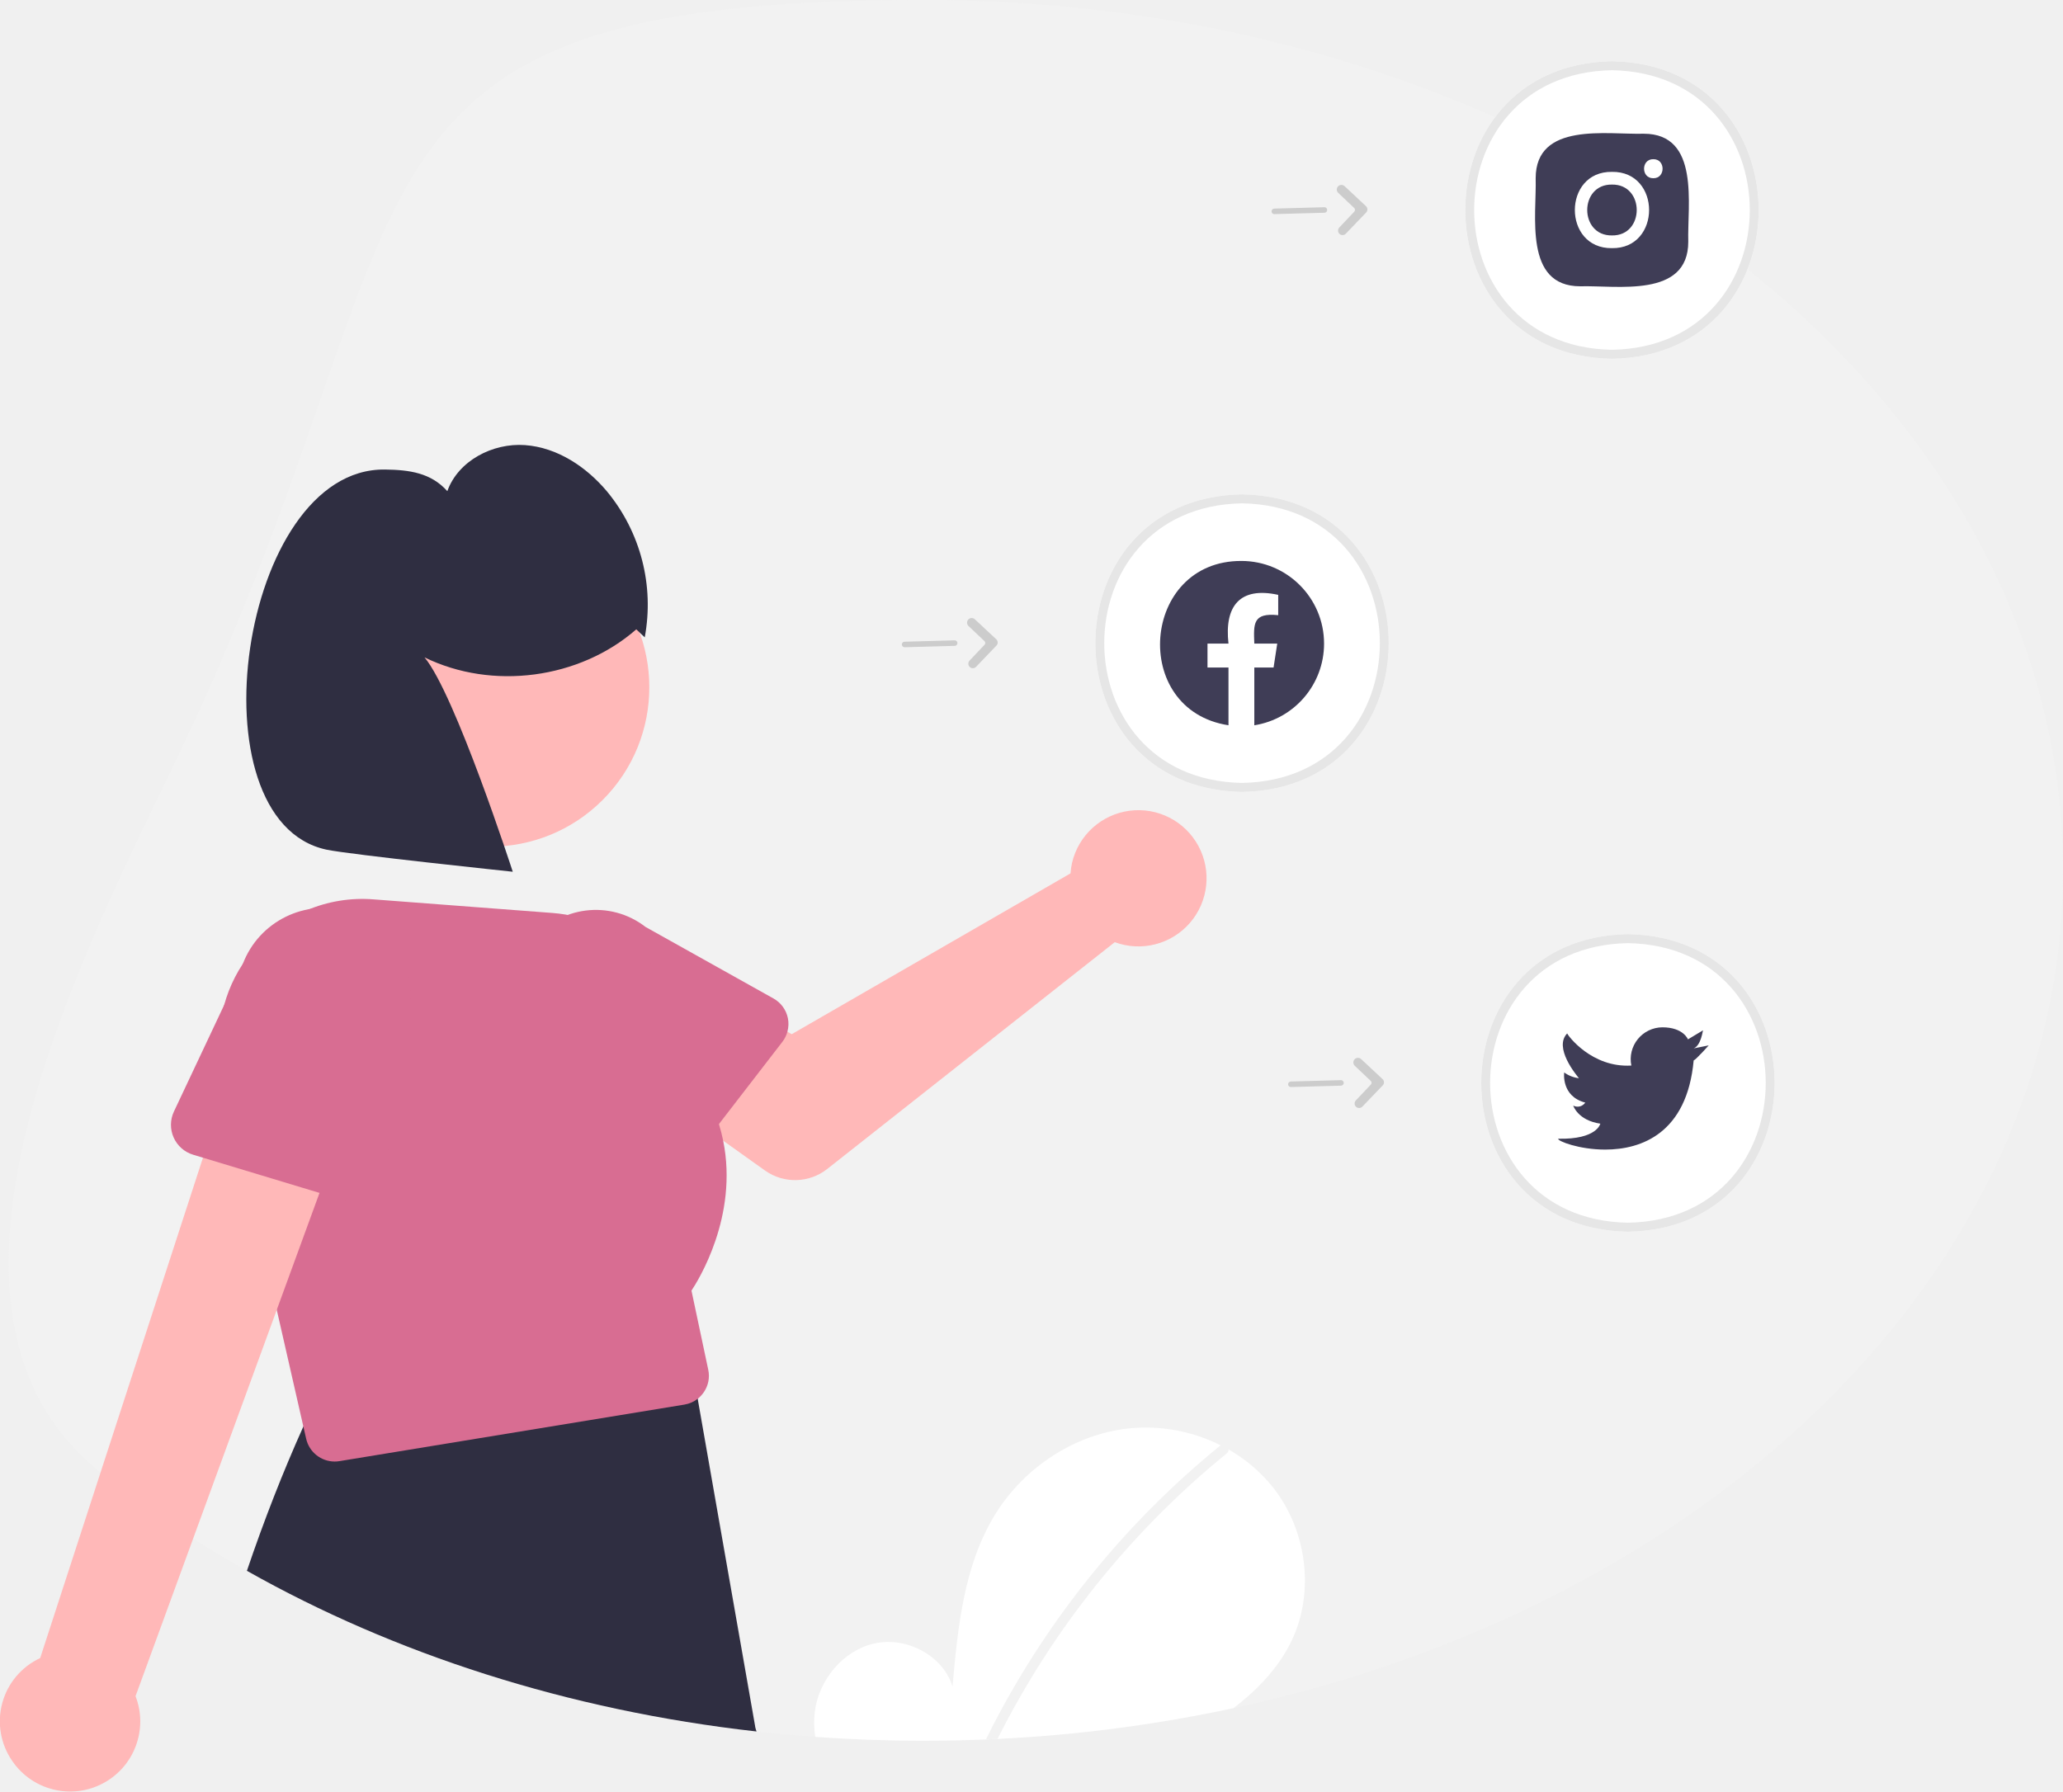
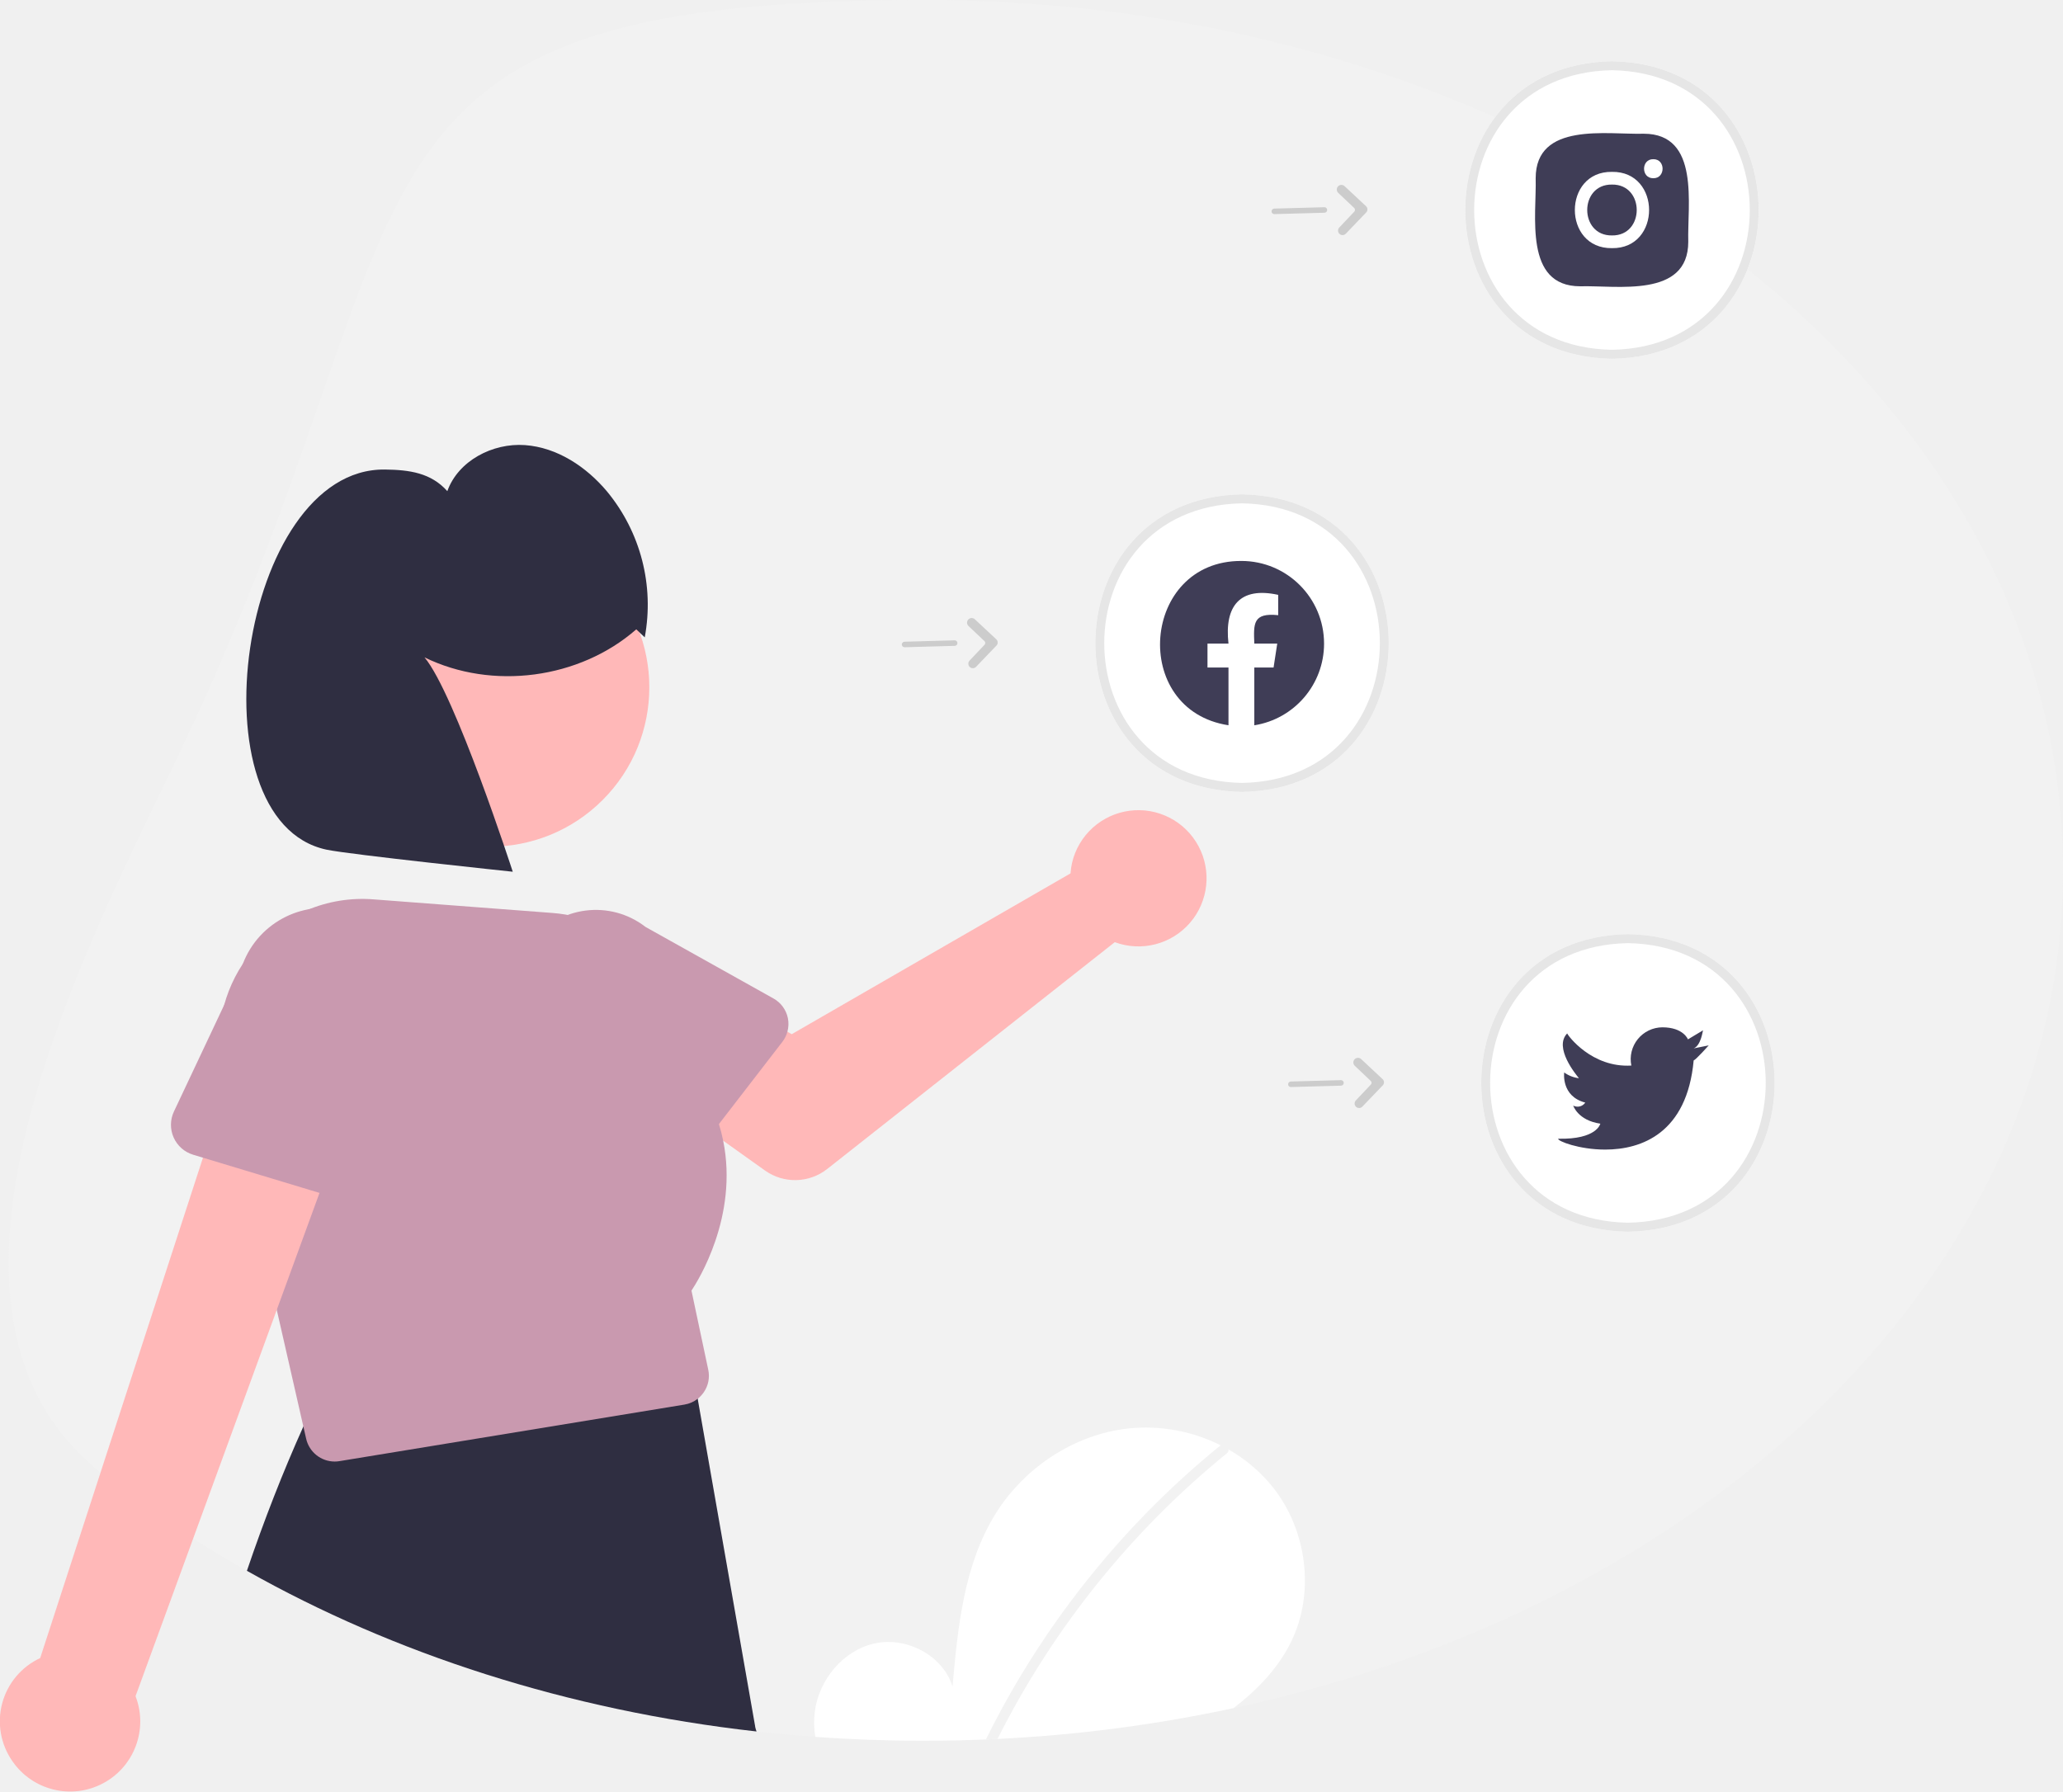
<svg xmlns="http://www.w3.org/2000/svg" id="a2341ed8-8762-486e-bd24-531f564ee7cd" data-name="Layer 1" width="747.674" height="649.406" viewBox="0 0 747.674 649.406">
  <path d="M973.837,440.797c0,144.48-127.12,266.27-300.58,303.66a527.706,527.706,0,0,1-85.57,11.18c-1.4.07-2.8.14-4.21.19q-11.235.465-22.64.47-19.83,0-39.19-1.41-10.74-.765-21.3-1.95c-68.47-7.68-131.479-28.19-184.7-58.24q-9.975-5.625-19.48-11.7a388.089,388.089,0,0,1-33.56-23.96c-71.09-56.66-11.82-177.6,25.23-253.74,100-205.5,44.91-280,273-280S973.837,266.547,973.837,440.797Z" transform="translate(-226.1631 -125.2972)" fill="#f2f2f2" />
  <path d="M810.375,255.365c-70.892-1.271-70.881-106.625.002-107.886C881.268,148.75,881.257,254.104,810.375,255.365Z" transform="translate(-226.1631 -125.2972)" fill="#fff" />
  <path d="M676.308,412.365c-70.892-1.271-70.881-106.625.002-107.886C747.2,305.75,747.189,411.104,676.308,412.365Z" transform="translate(-226.1631 -125.2972)" fill="#fff" />
  <path d="M816.156,571.789c-70.892-1.271-70.881-106.625.002-107.886C887.048,465.175,887.037,570.529,816.156,571.789Z" transform="translate(-226.1631 -125.2972)" fill="#fff" />
  <path d="M810.375,255.365c-70.892-1.271-70.881-106.625.002-107.886C881.268,148.75,881.257,254.104,810.375,255.365Zm0-104.616c-66.596,1.194-66.585,100.162.002,101.347C876.971,250.901,876.961,151.933,810.375,150.748Z" transform="translate(-226.1631 -125.2972)" fill="#e6e6e6" />
  <path d="M500.097,752.187a8.361,8.361,0,0,1-.33-1.56l-20.59-117.4a8.51,8.51,0,0,0-.14-.9,10.607,10.607,0,0,0-8.87-8.38l-117.41.51a10.528,10.528,0,0,0-11.04,5.83q-2.865,5.97-5.61,12.11-11.115,24.735-20.46,52.3c53.22,30.05,116.23,50.56,184.7,58.24Z" transform="translate(-226.1631 -125.2972)" fill="#2f2e41" />
  <path d="M614.709,438.026a24.763,24.763,0,0,0-.563,3.858l-101.055,58.298L488.528,486.042l-26.185,34.28,41.051,29.259a18.82,18.82,0,0,0,22.579-.55l104.205-82.208a24.694,24.694,0,1,0-15.469-28.797Z" transform="translate(-226.1631 -125.2972)" fill="#ffb8b8" />
-   <path d="M511.707,494.357a10.607,10.607,0,0,0-5.21-7.12l-46.37-25.93a29.399,29.399,0,0,0-36.05,46.45l36.97,38.39a10.591,10.591,0,0,0,16.01-.87l7.2-9.34,2.46-3.18,23-29.81a10.369,10.369,0,0,0,1.81-3.66A10.521,10.521,0,0,0,511.707,494.357Z" transform="translate(-226.1631 -125.2972)" fill="#d86d92" />
+   <path d="M511.707,494.357a10.607,10.607,0,0,0-5.21-7.12l-46.37-25.93a29.399,29.399,0,0,0-36.05,46.45l36.97,38.39a10.591,10.591,0,0,0,16.01-.87l7.2-9.34,2.46-3.18,23-29.81a10.369,10.369,0,0,0,1.81-3.66A10.521,10.521,0,0,0,511.707,494.357Z" transform="translate(-226.1631 -125.2972)" fill="#c999af" />
  <circle cx="403.712" cy="374.436" r="57.778" transform="translate(-372.6846 269.8402) rotate(-45)" fill="#ffb8b8" />
-   <path d="M476.767,593.127c2.32-3.47,17.07-26.89,11.49-54.34a60.664,60.664,0,0,0-1.54-6.03,67.359,67.359,0,0,0-12.37-22.61c.07-1.84.05-3.65-.06-5.45v-.01a51.987,51.987,0,0,0-48-48.46l-64.62-4.91a51.502,51.502,0,0,0-44.08,18.76,55.248,55.248,0,0,0-3.41,4.6.01.01,0,0,0-.01.01,51.417,51.417,0,0,0-6.66,42.23l.55,2.42,6.89,30.21,11.52,50.55,9.64,42.3,1.02,4.46a10.61,10.61,0,0,0,10.32,8.23,10.063,10.063,0,0,0,1.72-.14l125.04-20.5a10.461,10.461,0,0,0,4.83-2.12,10.902,10.902,0,0,0,2.19-2.35,10.466,10.466,0,0,0,1.62-8.17Z" transform="translate(-226.1631 -125.2972)" fill="#d86d92" />
+   <path d="M476.767,593.127c2.32-3.47,17.07-26.89,11.49-54.34a60.664,60.664,0,0,0-1.54-6.03,67.359,67.359,0,0,0-12.37-22.61c.07-1.84.05-3.65-.06-5.45v-.01a51.987,51.987,0,0,0-48-48.46l-64.62-4.91a51.502,51.502,0,0,0-44.08,18.76,55.248,55.248,0,0,0-3.41,4.6.01.01,0,0,0-.01.01,51.417,51.417,0,0,0-6.66,42.23l.55,2.42,6.89,30.21,11.52,50.55,9.64,42.3,1.02,4.46a10.61,10.61,0,0,0,10.32,8.23,10.063,10.063,0,0,0,1.72-.14l125.04-20.5a10.461,10.461,0,0,0,4.83-2.12,10.902,10.902,0,0,0,2.19-2.35,10.466,10.466,0,0,0,1.62-8.17Z" transform="translate(-226.1631 -125.2972)" fill="#c999af" />
  <path d="M230.684,763.748a25.272,25.272,0,0,1,10.045-37.426L311.923,507.434l41.258,19.577L275.284,740.139a25.409,25.409,0,0,1-44.6,23.608Z" transform="translate(-226.1631 -125.2972)" fill="#ffb8b8" />
-   <path d="M352.697,455.727a31.509,31.509,0,0,0-38.52,18.95.01.01,0,0,0-.01.01c-.26.67-.5,1.37-.71,2.07l-6.03,12.79-18.22,38.65a11.32,11.32,0,0,0,6.97,15.68l3.55,1.07,15.22,4.6,27.01,8.16,9,2.72a11.333,11.333,0,0,0,14.49-9.2l8.32-56.44A31.461,31.461,0,0,0,352.697,455.727Z" transform="translate(-226.1631 -125.2972)" fill="#d86d92" />
+   <path d="M352.697,455.727a31.509,31.509,0,0,0-38.52,18.95.01.01,0,0,0-.01.01c-.26.67-.5,1.37-.71,2.07l-6.03,12.79-18.22,38.65a11.32,11.32,0,0,0,6.97,15.68l3.55,1.07,15.22,4.6,27.01,8.16,9,2.72a11.333,11.333,0,0,0,14.49-9.2l8.32-56.44A31.461,31.461,0,0,0,352.697,455.727Z" transform="translate(-226.1631 -125.2972)" fill="#c999af" />
  <path d="M456.767,353.425c-20.588,18.01-52.194,22.192-76.758,10.156,11.034,13.09,31.989,77.708,31.989,77.708s-59.169-6.219-67.529-8.006c-49.376-10.558-31.428-138.432,21.184-137.786,8.911.109,16.701,1.187,22.632,7.838,3.937-11.035,16.455-17.535,28.14-16.694s22.254,7.861,29.771,16.847a64.473,64.473,0,0,1,13.635,52.844Z" transform="translate(-226.1631 -125.2972)" fill="#2f2e41" />
  <path d="M676.308,412.365c-70.892-1.271-70.881-106.625.002-107.886C747.2,305.75,747.189,411.104,676.308,412.365Zm0-104.616c-66.596,1.194-66.585,100.162.002,101.347C742.904,407.901,742.893,308.933,676.308,307.748Z" transform="translate(-226.1631 -125.2972)" fill="#e6e6e6" />
  <path d="M816.156,571.789c-70.892-1.271-70.881-106.625.002-107.886C887.048,465.175,887.037,570.529,816.156,571.789Zm0-104.616c-66.596,1.194-66.585,100.162.002,101.347C882.751,567.326,882.741,468.358,816.156,467.173Z" transform="translate(-226.1631 -125.2972)" fill="#e6e6e6" />
  <path d="M821.897,173.77c-13.299.382-39.16-4.371-39.173,16.132.381,13.298-4.372,39.159,16.131,39.172,13.298-.381,39.159,4.372,39.172-16.131C837.646,199.645,842.4,173.784,821.897,173.77Z" transform="translate(-226.1631 -125.2972)" fill="#3f3d56" />
  <path d="M825.354,189.901c-4.475.056-4.46-6.974.015-6.898C829.844,182.947,829.828,189.976,825.354,189.901Z" transform="translate(-226.1631 -125.2972)" fill="#fff" />
  <path d="M810.376,192.204c11.96-.176,11.96,18.613-.001,18.436-11.959.174-11.959-18.611.001-18.436Zm0-4.608c-17.937-.262-17.94,27.917.001,27.652,17.939.262,17.937-27.917-.001-27.652Z" transform="translate(-226.1631 -125.2972)" fill="#fff" />
  <path d="M718.775,526.942a1.631,1.631,0,0,1-1.231-2.753l5.442-5.75a.938.938,0,0,0-.036-1.324l-5.782-5.472a1.676,1.676,0,0,1-.065-2.37h0a1.68,1.68,0,0,1,2.362-.073l7.778,7.268a1.585,1.585,0,0,1,.062,2.255l-7.396,7.717A1.628,1.628,0,0,1,718.775,526.942Z" transform="translate(-226.1631 -125.2972)" fill="#ccc" />
  <path d="M712.832,518.573a.996.996,0,0,1-.649.263l-18.135.5a1.0 1,0,1,1-.055-1.999l18.135-.5a1.0 1,0,0,1,.705,1.735Z" transform="translate(-226.1631 -125.2972)" fill="#ccc" />
  <path d="M578.775,367.517a1.631,1.631,0,0,1-1.231-2.753l5.442-5.75a.938.938,0,0,0-.036-1.324l-5.782-5.472a1.676,1.676,0,0,1-.065-2.37h0a1.68,1.68,0,0,1,2.362-.073l7.778,7.268a1.585,1.585,0,0,1,.062,2.255l-7.396,7.717A1.628,1.628,0,0,1,578.775,367.517Z" transform="translate(-226.1631 -125.2972)" fill="#ccc" />
  <path d="M572.832,359.148a.996.996,0,0,1-.649.263l-18.135.5a1.0 1,0,1,1-.055-1.999l18.135-.5a1.0 1,0,0,1,.705,1.735Z" transform="translate(-226.1631 -125.2972)" fill="#ccc" />
  <path d="M712.775,210.517a1.631,1.631,0,0,1-1.231-2.753l5.442-5.75a.938.938,0,0,0-.036-1.324l-5.782-5.472a1.676,1.676,0,0,1-.065-2.37h0a1.68,1.68,0,0,1,2.362-.073l7.778,7.268a1.585,1.585,0,0,1,.062,2.255l-7.396,7.717A1.628,1.628,0,0,1,712.775,210.517Z" transform="translate(-226.1631 -125.2972)" fill="#ccc" />
  <path d="M706.832,202.148a.996.996,0,0,1-.649.263l-18.135.5a1.0 1,0,1,1-.055-1.999l18.135-.5a1.0 1,0,0,1,.705,1.735Z" transform="translate(-226.1631 -125.2972)" fill="#ccc" />
  <path d="M694.207,720.177c-4.69,9.74-12.33,17.62-20.95,24.28a527.706,527.706,0,0,1-85.57,11.18c-1.4.07-2.8.14-4.21.19q-11.235.465-22.64.47-19.83,0-39.19-1.41a31.788,31.788,0,0,1-.2-8.98c1.43-11.69,10.3-22.43,21.81-24.91,11.51-2.48,24.63,4.39,28.12,15.63,1.93-21.68,4.14-44.26,15.67-62.72,10.43-16.71,28.5-28.67,48.09-30.81a60.541,60.541,0,0,1,33.47,6.13q1.425.72,2.82,1.5a55.847,55.847,0,0,1,16.13,13.77C699.777,679.957,702.767,702.437,694.207,720.177Z" transform="translate(-226.1631 -125.2972)" fill="#fff" />
  <path d="M671.427,650.727a1.522,1.522,0,0,1-.62,1.37,316.876,316.876,0,0,0-83.12,103.54c-1.4.07-2.8.14-4.21.19q2.67-5.415,5.54-10.72a322.173,322.173,0,0,1,34.91-51.67,318.079,318.079,0,0,1,44.26-43.95,1.917,1.917,0,0,1,.42-.26A2.05,2.05,0,0,1,671.427,650.727Z" transform="translate(-226.1631 -125.2972)" fill="#f2f2f2" />
  <path d="M845.444,504.237s-4.58,5.13-5.46,5.46c-2.42,26.33-18.86,32.31-32.06,32.31-9.49,0-17.31-3.09-17.05-3.94,14.08.33,15.28-5.45,15.28-5.45-8.18-1.21-9.82-6.55-9.82-6.55a3.37,3.37,0,0,0,4.36-1.09c-8.83-2.3-7.63-10.92-7.63-10.92a11.368,11.368,0,0,0,5.34,2.08c-.98-1.2-9.24-11.1-4.27-16.23.29.78,8.89,12.49,23.26,11.64a11.552,11.552,0,0,1,11.24-13.86c7.64,0,9.28,4.37,9.28,4.37l5.46-3.28c-.11,0-.66,5.46-3.39,6.55Z" transform="translate(-226.1631 -125.2972)" fill="#3f3d56" />
  <path d="M706.031,358.597a29.975,29.975,0,0,1-25.28,29.61v-20.94h6.98l1.33-8.67h-8.31c-.28-7.22-.56-11.27,8.66-10.3v-7.37c-13.81-3.04-19.57,3.96-18.02,17.67h-7.61v8.67h7.61v20.93c-35.82-5.51-31.61-59.7,4.67-59.56A29.964,29.964,0,0,1,706.031,358.597Z" transform="translate(-226.1631 -125.2972)" fill="#3f3d56" fill-rule="evenodd" />
</svg>
